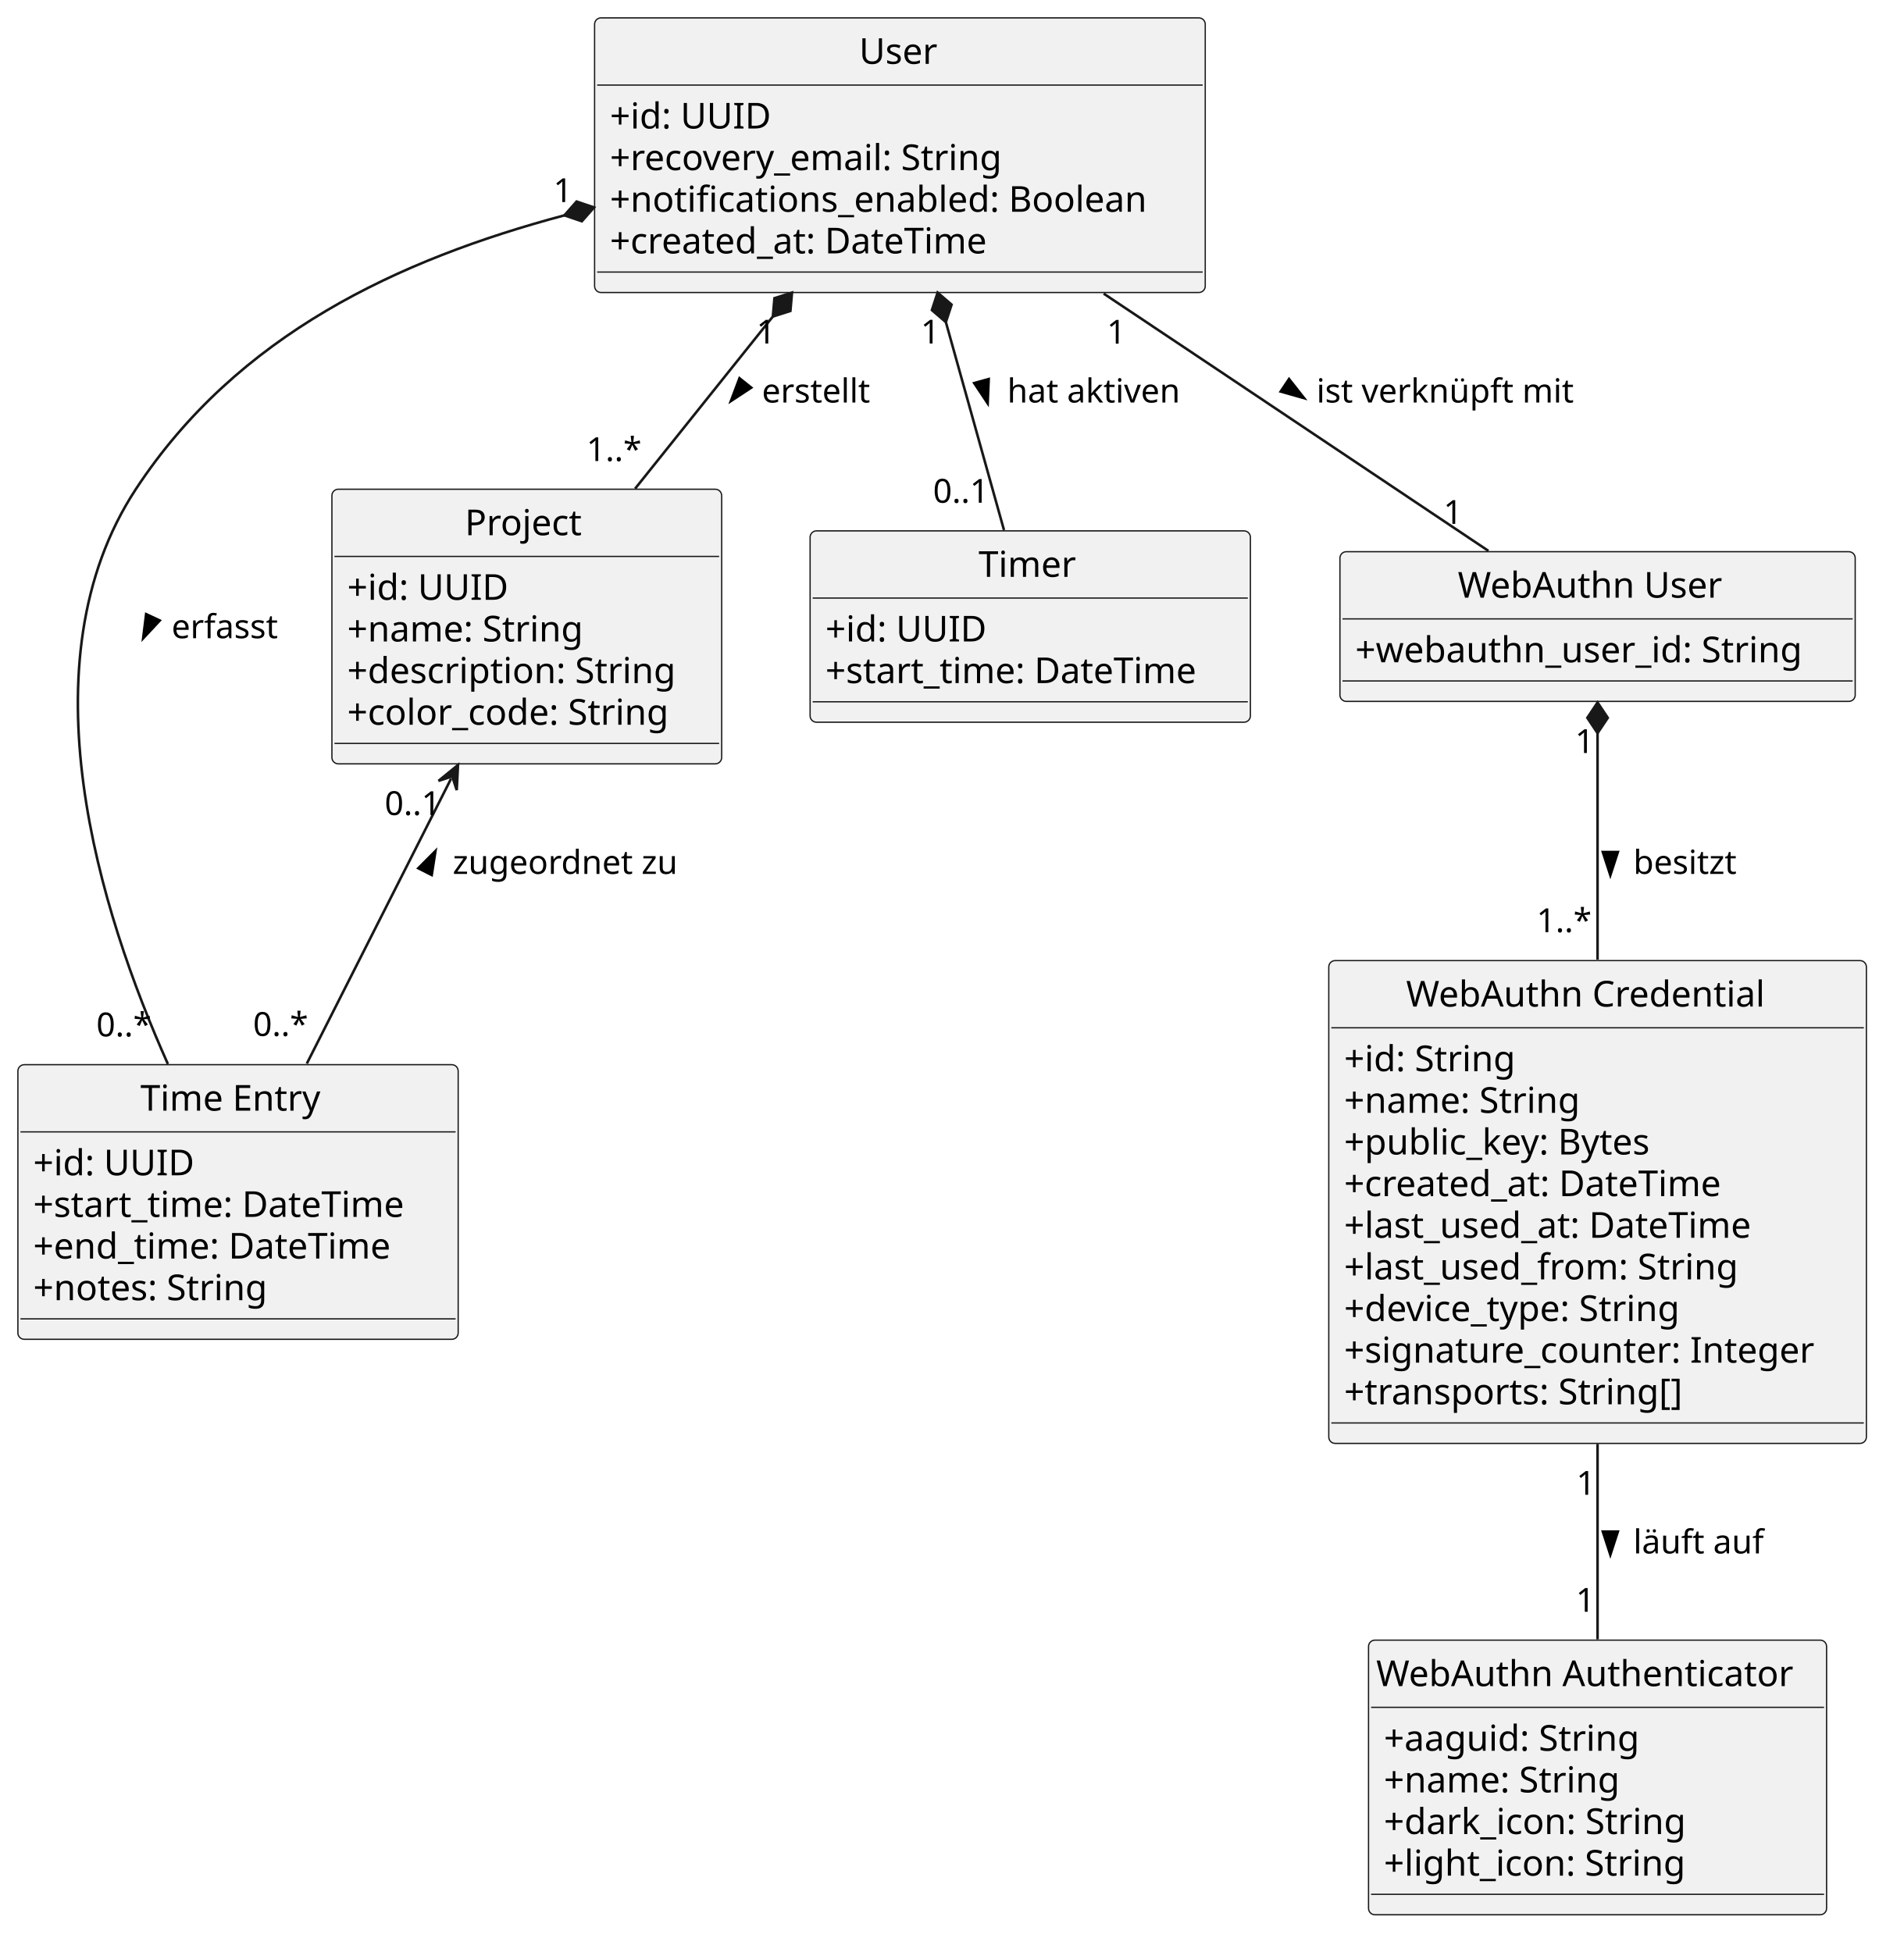
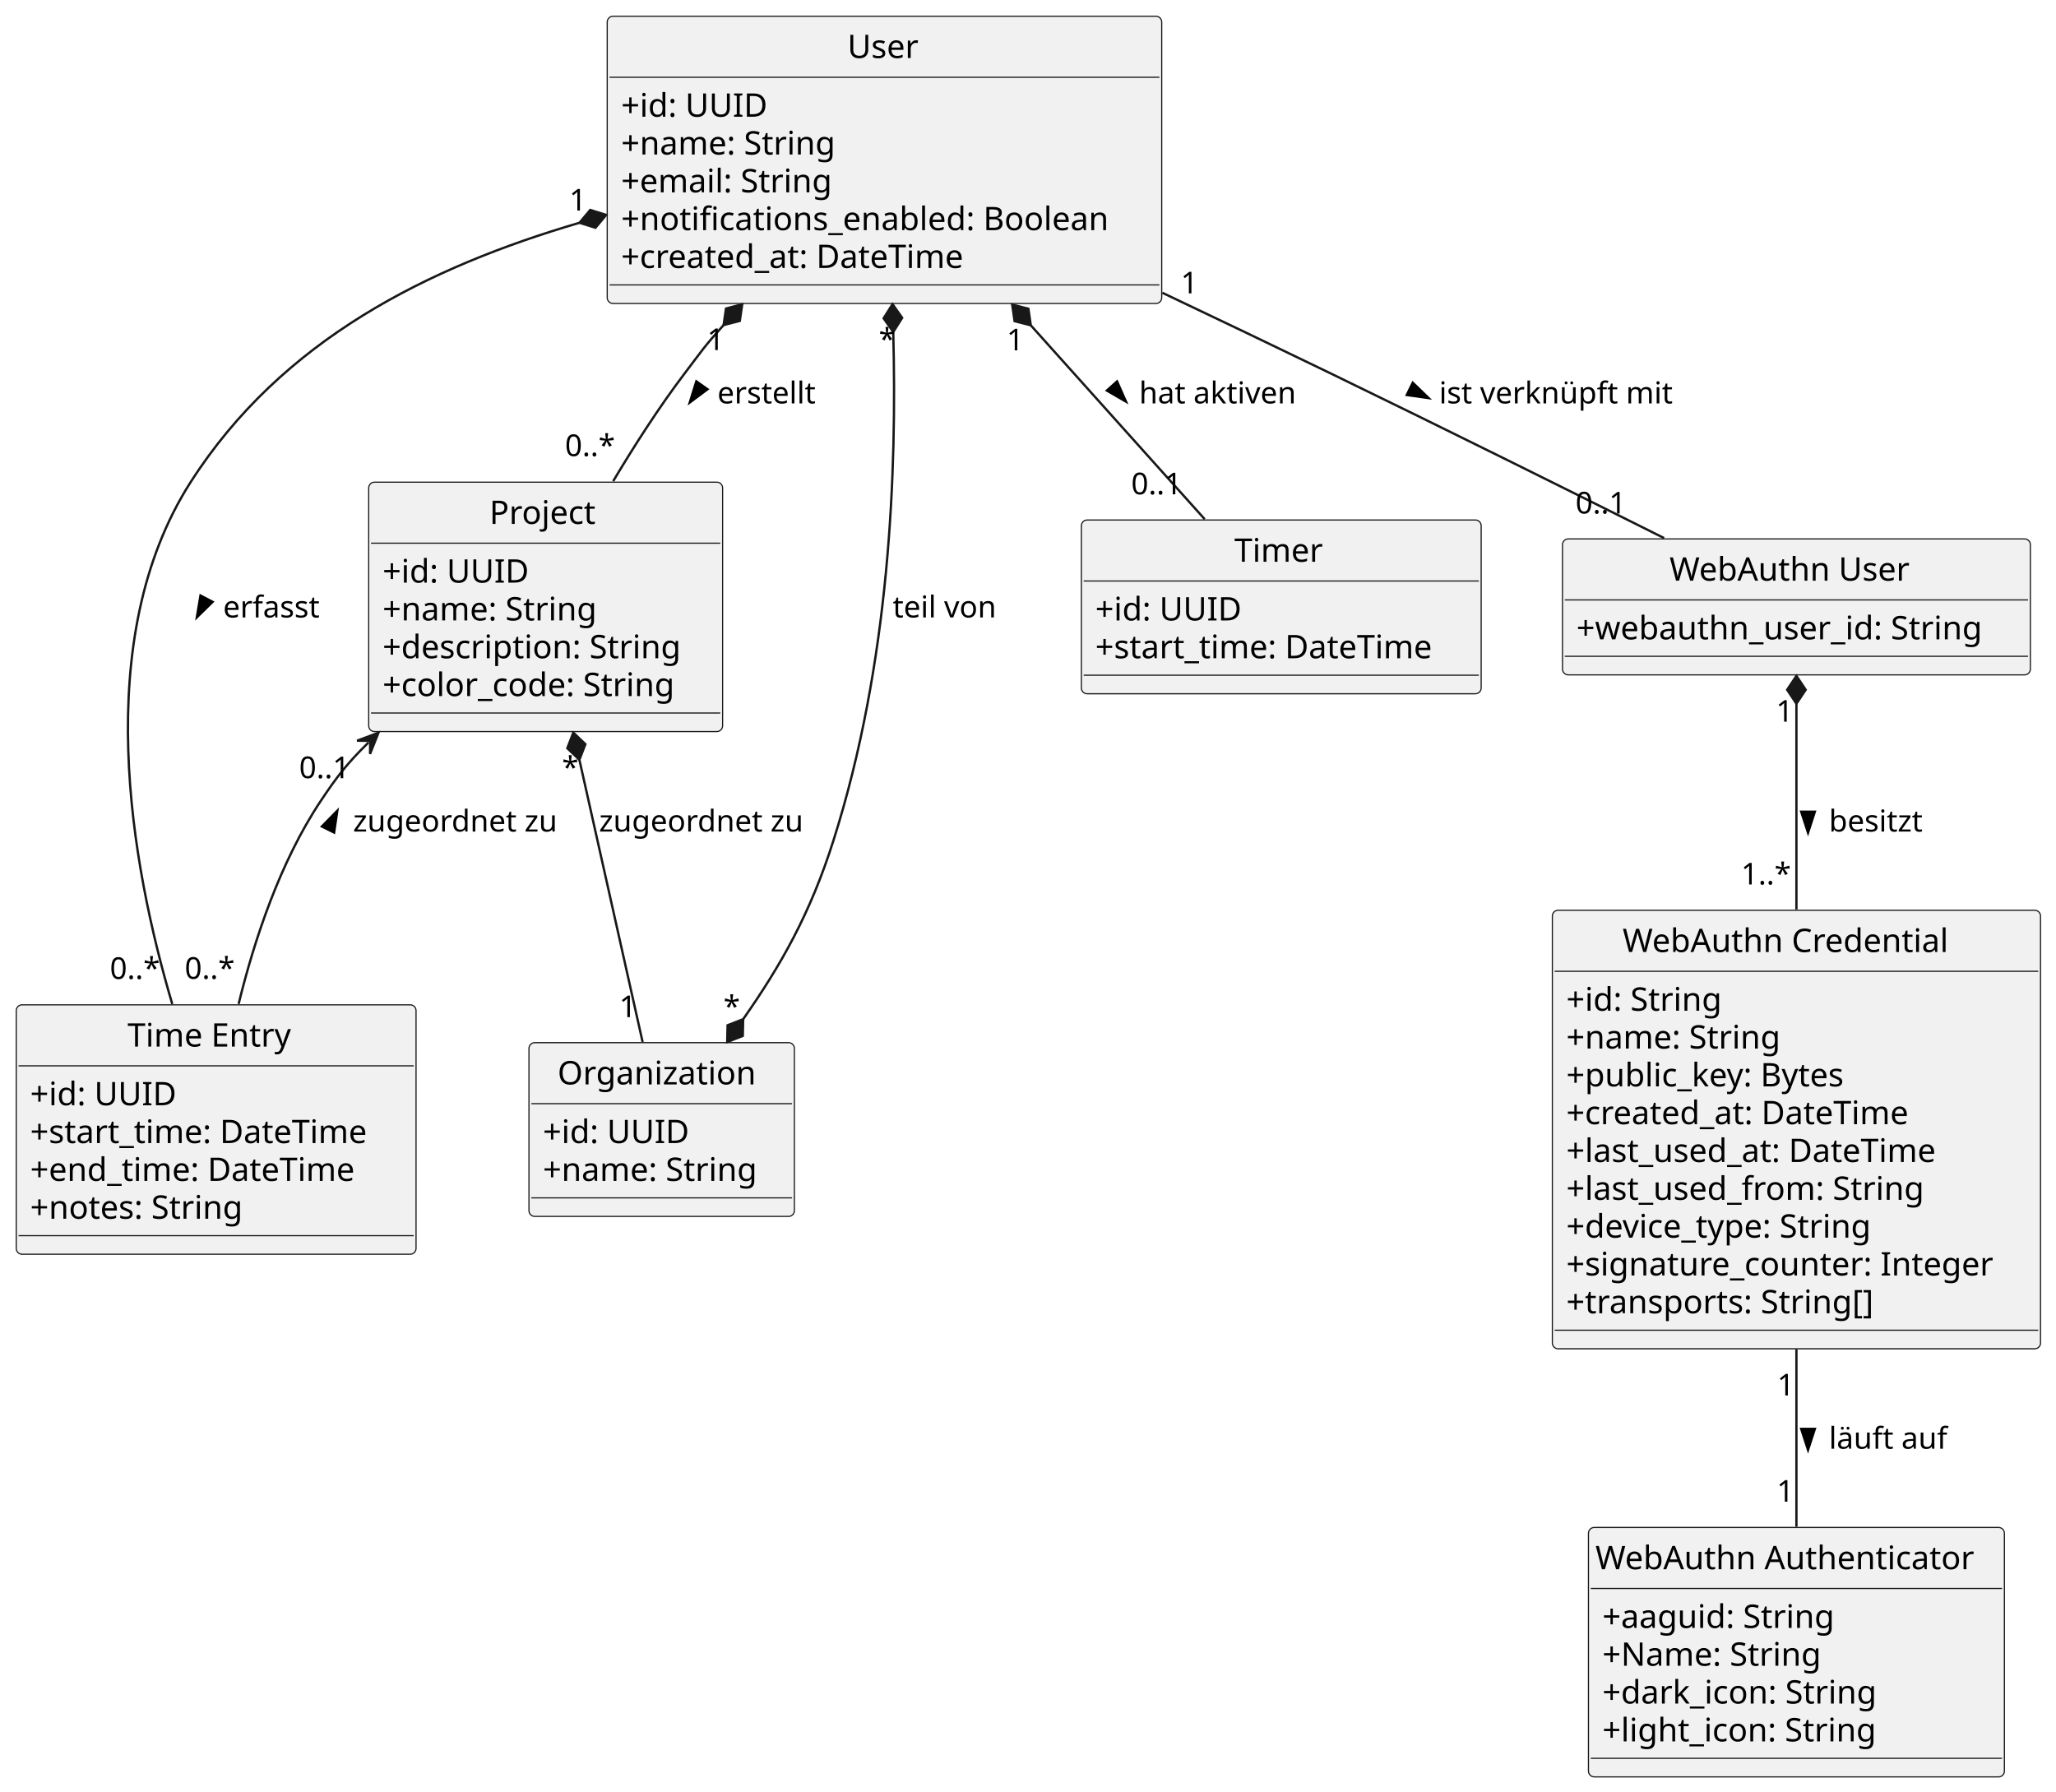
- <svg xmlns="http://www.w3.org/2000/svg" contentStyleType="text/css" data-diagram-type="CLASS" height="764px" preserveAspectRatio="none" style="width:745px;height:764px;background:#FFFFFF;" version="1.1" viewBox="0 0 745 764" width="745px" zoomAndPan="magnify">
+ <svg xmlns="http://www.w3.org/2000/svg" contentStyleType="text/css" data-diagram-type="CLASS" height="772px" preserveAspectRatio="none" style="width:886px;height:772px;background:#FFFFFF;" version="1.1" viewBox="0 0 886 772" width="886px" zoomAndPan="magnify">
  <defs />
  <g>
-     <g class="entity" data-qualified-name="User" data-source-line="4" id="ent0002">
-       <rect fill="#F1F1F1" height="107.484" rx="2.5" ry="2.5" style="stroke:#181818;stroke-width:0.5;" width="238.953" x="232.67" y="7" />
-       <text fill="#000000" font-family="sans-serif" font-size="14" lengthAdjust="spacing" textLength="31.91" x="336.192" y="24.995">User</text>
-       <line style="stroke:#181818;stroke-width:0.5;" x1="233.67" x2="470.623" y1="33.297" y2="33.297" />
-       <text fill="#000000" font-family="sans-serif" font-size="14" lengthAdjust="spacing" textLength="69.077" x="238.67" y="50.292">+id: UUID</text>
-       <text fill="#000000" font-family="sans-serif" font-size="14" lengthAdjust="spacing" textLength="169.859" x="238.67" y="66.589">+recovery_email: String</text>
-       <text fill="#000000" font-family="sans-serif" font-size="14" lengthAdjust="spacing" textLength="226.953" x="238.67" y="82.886">+notifications_enabled: Boolean</text>
-       <text fill="#000000" font-family="sans-serif" font-size="14" lengthAdjust="spacing" textLength="163.755" x="238.67" y="99.183">+created_at: DateTime</text>
-       <line style="stroke:#181818;stroke-width:0.5;" x1="233.67" x2="470.623" y1="106.484" y2="106.484" />
+     <g class="entity" data-entity="User" data-source-line="4" data-uid="ent0002" id="entity_User">
+       <rect fill="#F1F1F1" height="123.781" rx="2.5" ry="2.5" style="stroke:#181818;stroke-width:0.5;" width="238.953" x="261.67" y="7" />
+       <text fill="#000000" font-family="sans-serif" font-size="14" lengthAdjust="spacing" textLength="31.91" x="365.192" y="24.995">User</text>
+       <line style="stroke:#181818;stroke-width:0.5;" x1="262.67" x2="499.623" y1="33.297" y2="33.297" />
+       <text fill="#000000" font-family="sans-serif" font-size="14" lengthAdjust="spacing" textLength="69.077" x="267.67" y="50.292">+id: UUID</text>
+       <text fill="#000000" font-family="sans-serif" font-size="14" lengthAdjust="spacing" textLength="102.382" x="267.67" y="66.589">+name: String</text>
+       <text fill="#000000" font-family="sans-serif" font-size="14" lengthAdjust="spacing" textLength="101.288" x="267.67" y="82.886">+email: String</text>
+       <text fill="#000000" font-family="sans-serif" font-size="14" lengthAdjust="spacing" textLength="226.953" x="267.67" y="99.183">+notifications_enabled: Boolean</text>
+       <text fill="#000000" font-family="sans-serif" font-size="14" lengthAdjust="spacing" textLength="163.755" x="267.67" y="115.48">+created_at: DateTime</text>
+       <line style="stroke:#181818;stroke-width:0.5;" x1="262.67" x2="499.623" y1="122.781" y2="122.781" />
    </g>
-     <g class="entity" data-qualified-name="TimeEntry" data-source-line="11" id="ent0003">
-       <rect fill="#F1F1F1" height="107.484" rx="2.5" ry="2.5" style="stroke:#181818;stroke-width:0.5;" width="172.289" x="7" y="416.71" />
-       <text fill="#000000" font-family="sans-serif" font-size="14" lengthAdjust="spacing" textLength="76.392" x="54.949" y="434.705">Time Entry</text>
-       <line style="stroke:#181818;stroke-width:0.5;" x1="8" x2="178.289" y1="443.007" y2="443.007" />
-       <text fill="#000000" font-family="sans-serif" font-size="14" lengthAdjust="spacing" textLength="69.077" x="13" y="460.002">+id: UUID</text>
-       <text fill="#000000" font-family="sans-serif" font-size="14" lengthAdjust="spacing" textLength="160.289" x="13" y="476.299">+start_time: DateTime</text>
-       <text fill="#000000" font-family="sans-serif" font-size="14" lengthAdjust="spacing" textLength="154.055" x="13" y="492.596">+end_time: DateTime</text>
-       <text fill="#000000" font-family="sans-serif" font-size="14" lengthAdjust="spacing" textLength="101.514" x="13" y="508.893">+notes: String</text>
-       <line style="stroke:#181818;stroke-width:0.5;" x1="8" x2="178.289" y1="516.194" y2="516.194" />
+     <g class="entity" data-entity="TimeEntry" data-source-line="12" data-uid="ent0003" id="entity_TimeEntry">
+       <rect fill="#F1F1F1" height="107.484" rx="2.5" ry="2.5" style="stroke:#181818;stroke-width:0.5;" width="172.289" x="7" y="433.01" />
+       <text fill="#000000" font-family="sans-serif" font-size="14" lengthAdjust="spacing" textLength="76.392" x="54.949" y="451.005">Time Entry</text>
+       <line style="stroke:#181818;stroke-width:0.5;" x1="8" x2="178.289" y1="459.307" y2="459.307" />
+       <text fill="#000000" font-family="sans-serif" font-size="14" lengthAdjust="spacing" textLength="69.077" x="13" y="476.302">+id: UUID</text>
+       <text fill="#000000" font-family="sans-serif" font-size="14" lengthAdjust="spacing" textLength="160.289" x="13" y="492.599">+start_time: DateTime</text>
+       <text fill="#000000" font-family="sans-serif" font-size="14" lengthAdjust="spacing" textLength="154.055" x="13" y="508.896">+end_time: DateTime</text>
+       <text fill="#000000" font-family="sans-serif" font-size="14" lengthAdjust="spacing" textLength="101.514" x="13" y="525.193">+notes: String</text>
+       <line style="stroke:#181818;stroke-width:0.5;" x1="8" x2="178.289" y1="532.494" y2="532.494" />
    </g>
-     <g class="entity" data-qualified-name="Project" data-source-line="18" id="ent0004">
-       <rect fill="#F1F1F1" height="107.484" rx="2.5" ry="2.5" style="stroke:#181818;stroke-width:0.5;" width="152.519" x="129.88" y="191.48" />
-       <text fill="#000000" font-family="sans-serif" font-size="14" lengthAdjust="spacing" textLength="48.453" x="181.913" y="209.475">Project</text>
-       <line style="stroke:#181818;stroke-width:0.5;" x1="130.88" x2="281.399" y1="217.777" y2="217.777" />
-       <text fill="#000000" font-family="sans-serif" font-size="14" lengthAdjust="spacing" textLength="69.077" x="135.88" y="234.772">+id: UUID</text>
-       <text fill="#000000" font-family="sans-serif" font-size="14" lengthAdjust="spacing" textLength="102.382" x="135.88" y="251.069">+name: String</text>
-       <text fill="#000000" font-family="sans-serif" font-size="14" lengthAdjust="spacing" textLength="140.519" x="135.88" y="267.366">+description: String</text>
-       <text fill="#000000" font-family="sans-serif" font-size="14" lengthAdjust="spacing" textLength="137.915" x="135.88" y="283.663">+color_code: String</text>
-       <line style="stroke:#181818;stroke-width:0.5;" x1="130.88" x2="281.399" y1="290.964" y2="290.964" />
+     <g class="entity" data-entity="Project" data-source-line="19" data-uid="ent0004" id="entity_Project">
+       <rect fill="#F1F1F1" height="107.484" rx="2.5" ry="2.5" style="stroke:#181818;stroke-width:0.5;" width="152.519" x="158.88" y="207.78" />
+       <text fill="#000000" font-family="sans-serif" font-size="14" lengthAdjust="spacing" textLength="48.453" x="210.913" y="225.775">Project</text>
+       <line style="stroke:#181818;stroke-width:0.5;" x1="159.88" x2="310.399" y1="234.077" y2="234.077" />
+       <text fill="#000000" font-family="sans-serif" font-size="14" lengthAdjust="spacing" textLength="69.077" x="164.88" y="251.072">+id: UUID</text>
+       <text fill="#000000" font-family="sans-serif" font-size="14" lengthAdjust="spacing" textLength="102.382" x="164.88" y="267.369">+name: String</text>
+       <text fill="#000000" font-family="sans-serif" font-size="14" lengthAdjust="spacing" textLength="140.519" x="164.88" y="283.666">+description: String</text>
+       <text fill="#000000" font-family="sans-serif" font-size="14" lengthAdjust="spacing" textLength="137.915" x="164.88" y="299.963">+color_code: String</text>
+       <line style="stroke:#181818;stroke-width:0.5;" x1="159.88" x2="310.399" y1="307.264" y2="307.264" />
    </g>
-     <g class="entity" data-qualified-name="Timer" data-source-line="25" id="ent0005">
-       <rect fill="#F1F1F1" height="74.891" rx="2.5" ry="2.5" style="stroke:#181818;stroke-width:0.5;" width="172.289" x="317" y="207.78" />
-       <text fill="#000000" font-family="sans-serif" font-size="14" lengthAdjust="spacing" textLength="40.448" x="382.92" y="225.775">Timer</text>
-       <line style="stroke:#181818;stroke-width:0.5;" x1="318" x2="488.289" y1="234.077" y2="234.077" />
-       <text fill="#000000" font-family="sans-serif" font-size="14" lengthAdjust="spacing" textLength="69.077" x="323" y="251.072">+id: UUID</text>
-       <text fill="#000000" font-family="sans-serif" font-size="14" lengthAdjust="spacing" textLength="160.289" x="323" y="267.369">+start_time: DateTime</text>
-       <line style="stroke:#181818;stroke-width:0.5;" x1="318" x2="488.289" y1="274.671" y2="274.671" />
+     <g class="entity" data-entity="Organization" data-source-line="26" data-uid="ent0005" id="entity_Organization">
+       <rect fill="#F1F1F1" height="74.891" rx="2.5" ry="2.5" style="stroke:#181818;stroke-width:0.5;" width="114.382" x="227.95" y="449.31" />
+       <text fill="#000000" font-family="sans-serif" font-size="14" lengthAdjust="spacing" textLength="89.749" x="240.266" y="467.305">Organization</text>
+       <line style="stroke:#181818;stroke-width:0.5;" x1="228.95" x2="341.332" y1="475.607" y2="475.607" />
+       <text fill="#000000" font-family="sans-serif" font-size="14" lengthAdjust="spacing" textLength="69.077" x="233.95" y="492.602">+id: UUID</text>
+       <text fill="#000000" font-family="sans-serif" font-size="14" lengthAdjust="spacing" textLength="102.382" x="233.95" y="508.899">+name: String</text>
+       <line style="stroke:#181818;stroke-width:0.5;" x1="228.95" x2="341.332" y1="516.201" y2="516.201" />
    </g>
-     <g class="entity" data-qualified-name="WebAuthnUser" data-source-line="30" id="ent0006">
-       <rect fill="#F1F1F1" height="58.594" rx="2.5" ry="2.5" style="stroke:#181818;stroke-width:0.5;" width="201.629" x="524.33" y="215.93" />
-       <text fill="#000000" font-family="sans-serif" font-size="14" lengthAdjust="spacing" textLength="109.389" x="570.45" y="233.925">WebAuthn User</text>
-       <line style="stroke:#181818;stroke-width:0.5;" x1="525.33" x2="724.959" y1="242.227" y2="242.227" />
-       <text fill="#000000" font-family="sans-serif" font-size="14" lengthAdjust="spacing" textLength="189.629" x="530.33" y="259.222">+webauthn_user_id: String</text>
-       <line style="stroke:#181818;stroke-width:0.5;" x1="525.33" x2="724.959" y1="266.524" y2="266.524" />
+     <g class="entity" data-entity="Timer" data-source-line="31" data-uid="ent0006" id="entity_Timer">
+       <rect fill="#F1F1F1" height="74.891" rx="2.5" ry="2.5" style="stroke:#181818;stroke-width:0.5;" width="172.289" x="466" y="224.08" />
+       <text fill="#000000" font-family="sans-serif" font-size="14" lengthAdjust="spacing" textLength="40.448" x="531.92" y="242.075">Timer</text>
+       <line style="stroke:#181818;stroke-width:0.5;" x1="467" x2="637.289" y1="250.377" y2="250.377" />
+       <text fill="#000000" font-family="sans-serif" font-size="14" lengthAdjust="spacing" textLength="69.077" x="472" y="267.372">+id: UUID</text>
+       <text fill="#000000" font-family="sans-serif" font-size="14" lengthAdjust="spacing" textLength="160.289" x="472" y="283.669">+start_time: DateTime</text>
+       <line style="stroke:#181818;stroke-width:0.5;" x1="467" x2="637.289" y1="290.971" y2="290.971" />
    </g>
-     <g class="entity" data-qualified-name="WebAuthnCredential" data-source-line="34" id="ent0007">
-       <rect fill="#F1F1F1" height="188.969" rx="2.5" ry="2.5" style="stroke:#181818;stroke-width:0.5;" width="210.379" x="519.96" y="375.97" />
-       <text fill="#000000" font-family="sans-serif" font-size="14" lengthAdjust="spacing" textLength="149.844" x="550.228" y="393.965">WebAuthn Credential</text>
-       <line style="stroke:#181818;stroke-width:0.5;" x1="520.96" x2="729.339" y1="402.267" y2="402.267" />
-       <text fill="#000000" font-family="sans-serif" font-size="14" lengthAdjust="spacing" textLength="75.455" x="525.96" y="419.262">+id: String</text>
-       <text fill="#000000" font-family="sans-serif" font-size="14" lengthAdjust="spacing" textLength="102.382" x="525.96" y="435.559">+name: String</text>
-       <text fill="#000000" font-family="sans-serif" font-size="14" lengthAdjust="spacing" textLength="134.312" x="525.96" y="451.856">+public_key: Bytes</text>
-       <text fill="#000000" font-family="sans-serif" font-size="14" lengthAdjust="spacing" textLength="163.755" x="525.96" y="468.153">+created_at: DateTime</text>
-       <text fill="#000000" font-family="sans-serif" font-size="14" lengthAdjust="spacing" textLength="176.039" x="525.96" y="484.45">+last_used_at: DateTime</text>
-       <text fill="#000000" font-family="sans-serif" font-size="14" lengthAdjust="spacing" textLength="168.485" x="525.96" y="500.746">+last_used_from: String</text>
-       <text fill="#000000" font-family="sans-serif" font-size="14" lengthAdjust="spacing" textLength="146.939" x="525.96" y="517.043">+device_type: String</text>
-       <text fill="#000000" font-family="sans-serif" font-size="14" lengthAdjust="spacing" textLength="198.379" x="525.96" y="533.34">+signature_counter: Integer</text>
-       <text fill="#000000" font-family="sans-serif" font-size="14" lengthAdjust="spacing" textLength="145.585" x="525.96" y="549.637">+transports: String[]</text>
-       <line style="stroke:#181818;stroke-width:0.5;" x1="520.96" x2="729.339" y1="556.939" y2="556.939" />
+     <g class="entity" data-entity="WebAuthnUser" data-source-line="36" data-uid="ent0007" id="entity_WebAuthnUser">
+       <rect fill="#F1F1F1" height="58.594" rx="2.5" ry="2.5" style="stroke:#181818;stroke-width:0.5;" width="201.629" x="673.33" y="232.23" />
+       <text fill="#000000" font-family="sans-serif" font-size="14" lengthAdjust="spacing" textLength="109.389" x="719.45" y="250.225">WebAuthn User</text>
+       <line style="stroke:#181818;stroke-width:0.5;" x1="674.33" x2="873.959" y1="258.527" y2="258.527" />
+       <text fill="#000000" font-family="sans-serif" font-size="14" lengthAdjust="spacing" textLength="189.629" x="679.33" y="275.522">+webauthn_user_id: String</text>
+       <line style="stroke:#181818;stroke-width:0.5;" x1="674.33" x2="873.959" y1="282.824" y2="282.824" />
    </g>
-     <g class="entity" data-qualified-name="WebAuthnAuthenticator" data-source-line="46" id="ent0008">
-       <rect fill="#F1F1F1" height="107.484" rx="2.5" ry="2.5" style="stroke:#181818;stroke-width:0.5;" width="179.243" x="535.52" y="641.94" />
-       <text fill="#000000" font-family="sans-serif" font-size="14" lengthAdjust="spacing" textLength="173.243" x="538.52" y="659.935">WebAuthn Authenticator</text>
-       <line style="stroke:#181818;stroke-width:0.5;" x1="536.52" x2="713.763" y1="668.237" y2="668.237" />
-       <text fill="#000000" font-family="sans-serif" font-size="14" lengthAdjust="spacing" textLength="110.373" x="541.52" y="685.232">+aaguid: String</text>
-       <text fill="#000000" font-family="sans-serif" font-size="14" lengthAdjust="spacing" textLength="102.382" x="541.52" y="701.529">+name: String</text>
-       <text fill="#000000" font-family="sans-serif" font-size="14" lengthAdjust="spacing" textLength="130.033" x="541.52" y="717.826">+dark_icon: String</text>
-       <text fill="#000000" font-family="sans-serif" font-size="14" lengthAdjust="spacing" textLength="129.732" x="541.52" y="734.123">+light_icon: String</text>
-       <line style="stroke:#181818;stroke-width:0.5;" x1="536.52" x2="713.763" y1="741.424" y2="741.424" />
+     <g class="entity" data-entity="WebAuthnCredential" data-source-line="40" data-uid="ent0008" id="entity_WebAuthnCredential">
+       <rect fill="#F1F1F1" height="188.969" rx="2.5" ry="2.5" style="stroke:#181818;stroke-width:0.5;" width="210.379" x="668.96" y="392.27" />
+       <text fill="#000000" font-family="sans-serif" font-size="14" lengthAdjust="spacing" textLength="149.844" x="699.228" y="410.265">WebAuthn Credential</text>
+       <line style="stroke:#181818;stroke-width:0.5;" x1="669.96" x2="878.339" y1="418.567" y2="418.567" />
+       <text fill="#000000" font-family="sans-serif" font-size="14" lengthAdjust="spacing" textLength="75.455" x="674.96" y="435.562">+id: String</text>
+       <text fill="#000000" font-family="sans-serif" font-size="14" lengthAdjust="spacing" textLength="102.382" x="674.96" y="451.859">+name: String</text>
+       <text fill="#000000" font-family="sans-serif" font-size="14" lengthAdjust="spacing" textLength="134.312" x="674.96" y="468.156">+public_key: Bytes</text>
+       <text fill="#000000" font-family="sans-serif" font-size="14" lengthAdjust="spacing" textLength="163.755" x="674.96" y="484.453">+created_at: DateTime</text>
+       <text fill="#000000" font-family="sans-serif" font-size="14" lengthAdjust="spacing" textLength="176.039" x="674.96" y="500.75">+last_used_at: DateTime</text>
+       <text fill="#000000" font-family="sans-serif" font-size="14" lengthAdjust="spacing" textLength="168.485" x="674.96" y="517.046">+last_used_from: String</text>
+       <text fill="#000000" font-family="sans-serif" font-size="14" lengthAdjust="spacing" textLength="146.939" x="674.96" y="533.343">+device_type: String</text>
+       <text fill="#000000" font-family="sans-serif" font-size="14" lengthAdjust="spacing" textLength="198.379" x="674.96" y="549.64">+signature_counter: Integer</text>
+       <text fill="#000000" font-family="sans-serif" font-size="14" lengthAdjust="spacing" textLength="145.585" x="674.96" y="565.937">+transports: String[]</text>
+       <line style="stroke:#181818;stroke-width:0.5;" x1="669.96" x2="878.339" y1="573.239" y2="573.239" />
    </g>
-     <g class="link" data-entity-1="ent0002" data-entity-2="ent0003" data-link-type="composition" data-source-line="54" id="lnk9">
-       <path codeLine="54" d="M220.856,84.284 C156.036,101.584 92.88,130.93 53.14,191.48 C8.54,259.46 39.02,356.81 65.69,416.44" fill="none" id="User-backto-TimeEntry" style="stroke:#181818;stroke-width:1;" />
-       <polygon fill="#181818" points="232.45,81.19,225.621,78.873,220.856,84.284,227.684,86.602,232.45,81.19" style="stroke:#181818;stroke-width:1;" />
-       <polygon fill="#000000" points="56.024,249.816,62.515,242.865,57.189,240.378,56.024,249.816" style="stroke:#000000;stroke-width:1;" />
-       <text fill="#000000" font-family="sans-serif" font-size="13" lengthAdjust="spacing" textLength="44.529" x="67.14" y="249.787">erfasst</text>
-       <text fill="#000000" font-family="sans-serif" font-size="13" lengthAdjust="spacing" textLength="8.271" x="216.534" y="79.091">1</text>
-       <text fill="#000000" font-family="sans-serif" font-size="13" lengthAdjust="spacing" textLength="23.036" x="37.701" y="405.634">0..*</text>
+     <g class="entity" data-entity="WebAuthnAuthenticator" data-source-line="52" data-uid="ent0009" id="entity_WebAuthnAuthenticator">
+       <rect fill="#F1F1F1" height="107.484" rx="2.5" ry="2.5" style="stroke:#181818;stroke-width:0.5;" width="179.243" x="684.52" y="658.24" />
+       <text fill="#000000" font-family="sans-serif" font-size="14" lengthAdjust="spacing" textLength="173.243" x="687.52" y="676.235">WebAuthn Authenticator</text>
+       <line style="stroke:#181818;stroke-width:0.5;" x1="685.52" x2="862.763" y1="684.537" y2="684.537" />
+       <text fill="#000000" font-family="sans-serif" font-size="14" lengthAdjust="spacing" textLength="110.373" x="690.52" y="701.532">+aaguid: String</text>
+       <text fill="#000000" font-family="sans-serif" font-size="14" lengthAdjust="spacing" textLength="103.981" x="690.52" y="717.829">+Name: String</text>
+       <text fill="#000000" font-family="sans-serif" font-size="14" lengthAdjust="spacing" textLength="130.033" x="690.52" y="734.126">+dark_icon: String</text>
+       <text fill="#000000" font-family="sans-serif" font-size="14" lengthAdjust="spacing" textLength="129.732" x="690.52" y="750.423">+light_icon: String</text>
+       <line style="stroke:#181818;stroke-width:0.5;" x1="685.52" x2="862.763" y1="757.724" y2="757.724" />
    </g>
-     <g class="link" data-entity-1="ent0002" data-entity-2="ent0004" data-link-type="composition" data-source-line="55" id="lnk10">
-       <path codeLine="55" d="M302.423,123.89 C283.133,148 267.84,167.12 248.53,191.25" fill="none" id="User-backto-Project" style="stroke:#181818;stroke-width:1;" />
-       <polygon fill="#181818" points="309.92,114.52,303.048,116.706,302.423,123.89,309.295,121.704,309.92,114.52" style="stroke:#181818;stroke-width:1;" />
-       <polygon fill="#000000" points="286.016,156.951,293.962,151.724,289.372,148.052,286.016,156.951" style="stroke:#000000;stroke-width:1;" />
-       <text fill="#000000" font-family="sans-serif" font-size="13" lengthAdjust="spacing" textLength="45.532" x="298.14" y="157.547">erstellt</text>
-       <text fill="#000000" font-family="sans-serif" font-size="13" lengthAdjust="spacing" textLength="8.271" x="296.015" y="134.447">1</text>
-       <text fill="#000000" font-family="sans-serif" font-size="13" lengthAdjust="spacing" textLength="23.036" x="229.49" y="180.449">1..*</text>
+     <g class="link" data-entity-1="User" data-entity-2="TimeEntry" data-source-line="60" data-uid="lnk10" id="link_User_TimeEntry">
+       <path codeLine="60" d="M249.716,96.002 C184.826,115.062 121.59,146.15 82.14,207.78 C38.73,275.61 56.54,373.01 74.24,432.68" fill="none" id="User-backto-TimeEntry" style="stroke:#181818;stroke-width:1;" />
+       <polygon fill="#181818" points="261.23,92.62,254.346,90.473,249.716,96.002,256.601,98.149,261.23,92.62" style="stroke:#181818;stroke-width:1;" />
+       <polygon fill="#000000" points="84.829,266.02,91.616,259.358,86.403,256.641,84.829,266.02" style="stroke:#000000;stroke-width:1;" />
+       <text fill="#000000" font-family="sans-serif" font-size="13" lengthAdjust="spacing" textLength="44.529" x="96.14" y="266.087">erfasst</text>
+       <text fill="#000000" font-family="sans-serif" font-size="13" lengthAdjust="spacing" textLength="8.271" x="245.3" y="90.731">1</text>
+       <text fill="#000000" font-family="sans-serif" font-size="13" lengthAdjust="spacing" textLength="23.036" x="47.347" y="421.866">0..*</text>
    </g>
-     <g class="link" data-entity-1="ent0002" data-entity-2="ent0005" data-link-type="composition" data-source-line="56" id="lnk11">
-       <path codeLine="56" d="M370.128,126.078 C378.448,155.868 385.42,180.8 392.87,207.47" fill="none" id="User-backto-Timer" style="stroke:#181818;stroke-width:1;" />
-       <polygon fill="#181818" points="366.9,114.52,364.661,121.375,370.128,126.078,372.366,119.223,366.9,114.52" style="stroke:#181818;stroke-width:1;" />
-       <polygon fill="#000000" points="386.486,157.862,386.882,148.36,381.221,149.941,386.486,157.862" style="stroke:#000000;stroke-width:1;" />
-       <text fill="#000000" font-family="sans-serif" font-size="13" lengthAdjust="spacing" textLength="73.569" x="394.14" y="157.547">hat aktiven</text>
-       <text fill="#000000" font-family="sans-serif" font-size="13" lengthAdjust="spacing" textLength="8.271" x="360.295" y="134.447">1</text>
-       <text fill="#000000" font-family="sans-serif" font-size="13" lengthAdjust="spacing" textLength="24.807" x="365.111" y="196.77">0..1</text>
+     <g class="link" data-entity-1="User" data-entity-2="Project" data-source-line="61" data-uid="lnk11" id="link_User_Project">
+       <path codeLine="61" d="M311.822,140.078 C303.182,149.698 302.7,150.84 295.14,160.78 C284.14,175.26 273.46,191.89 264.23,207.37" fill="none" id="User-backto-Project" style="stroke:#181818;stroke-width:1;" />
+       <polygon fill="#181818" points="319.84,131.15,312.855,132.941,311.822,140.078,318.807,138.287,319.84,131.15" style="stroke:#181818;stroke-width:1;" />
+       <polygon fill="#000000" points="297.253,173.429,304.875,167.741,300.076,164.347,297.253,173.429" style="stroke:#000000;stroke-width:1;" />
+       <text fill="#000000" font-family="sans-serif" font-size="13" lengthAdjust="spacing" textLength="45.532" x="309.14" y="173.847">erstellt</text>
+       <text fill="#000000" font-family="sans-serif" font-size="13" lengthAdjust="spacing" textLength="8.271" x="304.712" y="150.854">1</text>
+       <text fill="#000000" font-family="sans-serif" font-size="13" lengthAdjust="spacing" textLength="23.036" x="243.486" y="196.546">0..*</text>
    </g>
-     <g class="link" data-entity-1="ent0004" data-entity-2="ent0003" data-link-type="dependency" data-source-line="58" id="lnk12">
-       <path codeLine="58" d="M176.511,304.764 C158.631,340.094 137.94,380.96 120.06,416.29" fill="none" id="Project-backto-TimeEntry" style="stroke:#181818;stroke-width:1;" />
-       <polygon fill="#181818" points="179.22,299.41,171.587,305.634,176.962,303.871,178.725,309.246,179.22,299.41" style="stroke:#181818;stroke-width:1;" />
-       <polygon fill="#000000" points="170.398,333.075,163.691,339.818,168.935,342.473,170.398,333.075" style="stroke:#000000;stroke-width:1;" />
-       <text fill="#000000" font-family="sans-serif" font-size="13" lengthAdjust="spacing" textLength="93.393" x="177.14" y="342.037">zugeordnet zu</text>
-       <text fill="#000000" font-family="sans-serif" font-size="13" lengthAdjust="spacing" textLength="24.807" x="150.526" y="319.003">0..1</text>
-       <text fill="#000000" font-family="sans-serif" font-size="13" lengthAdjust="spacing" textLength="23.036" x="99.037" y="405.465">0..*</text>
+     <g class="link" data-entity-1="User" data-entity-2="Timer" data-source-line="62" data-uid="lnk12" id="link_User_Timer">
+       <path codeLine="62" d="M444.204,140.192 C471.544,170.662 495.64,197.54 519.14,223.73" fill="none" id="User-backto-Timer" style="stroke:#181818;stroke-width:1;" />
+       <polygon fill="#181818" points="436.19,131.26,437.22,138.397,444.204,140.192,443.174,133.054,436.19,131.26" style="stroke:#181818;stroke-width:1;" />
+       <polygon fill="#000000" points="485.219,173.068,481.367,164.373,476.991,168.298,485.219,173.068" style="stroke:#000000;stroke-width:1;" />
+       <text fill="#000000" font-family="sans-serif" font-size="13" lengthAdjust="spacing" textLength="73.569" x="490.88" y="173.847">hat aktiven</text>
+       <text fill="#000000" font-family="sans-serif" font-size="13" lengthAdjust="spacing" textLength="8.271" x="433.788" y="150.976">1</text>
+       <text fill="#000000" font-family="sans-serif" font-size="13" lengthAdjust="spacing" textLength="24.807" x="487.474" y="213.023">0..1</text>
    </g>
-     <g class="link" data-entity-1="ent0002" data-entity-2="ent0006" data-link-type="association" data-source-line="60" id="lnk13">
-       <path codeLine="60" d="M431.87,114.91 C446.59,124.74 461.84,134.92 476.14,144.48 C511.99,168.44 552.66,195.67 582.44,215.62" fill="none" id="User-WebAuthnUser" style="stroke:#181818;stroke-width:1;" />
-       <polygon fill="#000000" points="510.296,155.826,504.412,148.355,501.144,153.24,510.296,155.826" style="stroke:#000000;stroke-width:1;" />
-       <text fill="#000000" font-family="sans-serif" font-size="13" lengthAdjust="spacing" textLength="108.088" x="515.14" y="157.547">ist verknüpft mit</text>
-       <text fill="#000000" font-family="sans-serif" font-size="13" lengthAdjust="spacing" textLength="8.271" x="433.115" y="134.501">1</text>
-       <text fill="#000000" font-family="sans-serif" font-size="13" lengthAdjust="spacing" textLength="8.271" x="564.835" y="205.047">1</text>
+     <g class="link" data-entity-1="User" data-entity-2="Organization" data-source-line="63" data-uid="lnk13" id="link_User_Organization">
+       <path codeLine="63" d="M384.933,143.066 C386.503,203.316 383.6,285.25 359.14,362.27 C349.16,393.71 336.679,415.727 320.259,439.197" fill="none" id="User-Organization" style="stroke:#181818;stroke-width:1;" />
+       <polygon fill="#181818" points="384.62,131.07,380.778,137.172,384.933,143.066,388.775,136.964,384.62,131.07" style="stroke:#181818;stroke-width:1;" />
+       <polygon fill="#181818" points="313.38,449.03,320.097,446.407,320.259,439.197,313.542,441.821,313.38,449.03" style="stroke:#181818;stroke-width:1;" />
+       <text fill="#000000" font-family="sans-serif" font-size="13" lengthAdjust="spacing" textLength="48.337" x="384.72" y="266.087">teil von</text>
+       <text fill="#000000" font-family="sans-serif" font-size="13" lengthAdjust="spacing" textLength="6.5" x="378.699" y="150.765">*</text>
+       <text fill="#000000" font-family="sans-serif" font-size="13" lengthAdjust="spacing" textLength="6.5" x="311.761" y="438.335">*</text>
    </g>
-     <g class="link" data-entity-1="ent0006" data-entity-2="ent0007" data-link-type="composition" data-source-line="61" id="lnk14">
-       <path codeLine="61" d="M625.14,286.95 C625.14,312.5 625.14,339.33 625.14,375.6" fill="none" id="WebAuthnUser-backto-WebAuthnCredential" style="stroke:#181818;stroke-width:1;" />
-       <polygon fill="#181818" points="625.14,274.95,621.14,280.95,625.14,286.95,629.14,280.95,625.14,274.95" style="stroke:#181818;stroke-width:1;" />
-       <polygon fill="#000000" points="630.14,342.536,633.079,333.491,627.201,333.491,630.14,342.536" style="stroke:#000000;stroke-width:1;" />
-       <text fill="#000000" font-family="sans-serif" font-size="13" lengthAdjust="spacing" textLength="43.653" x="639.14" y="342.037">besitzt</text>
-       <text fill="#000000" font-family="sans-serif" font-size="13" lengthAdjust="spacing" textLength="8.271" x="616.342" y="294.708">1</text>
-       <text fill="#000000" font-family="sans-serif" font-size="13" lengthAdjust="spacing" textLength="23.036" x="601.26" y="364.836">1..*</text>
+     <g class="link" data-entity-1="Project" data-entity-2="Organization" data-source-line="64" data-uid="lnk14" id="link_Project_Organization">
+       <path codeLine="64" d="M249.681,327.42 C258.892,368.56 268.79,412.73 276.92,449.02" fill="none" id="Project-backto-Organization" style="stroke:#181818;stroke-width:1;" />
+       <polygon fill="#181818" points="247.06,315.71,244.467,322.439,249.681,327.42,252.274,320.691,247.06,315.71" style="stroke:#181818;stroke-width:1;" />
+       <text fill="#000000" font-family="sans-serif" font-size="13" lengthAdjust="spacing" textLength="93.393" x="258.15" y="358.337">zugeordnet zu</text>
+       <text fill="#000000" font-family="sans-serif" font-size="13" lengthAdjust="spacing" textLength="6.5" x="242.178" y="335.303">*</text>
+       <text fill="#000000" font-family="sans-serif" font-size="13" lengthAdjust="spacing" textLength="8.271" x="266.843" y="438.324">1</text>
    </g>
-     <g class="link" data-entity-1="ent0007" data-entity-2="ent0008" data-link-type="association" data-source-line="62" id="lnk15">
-       <path codeLine="62" d="M625.14,565.15 C625.14,591.28 625.14,618.75 625.14,641.64" fill="none" id="WebAuthnCredential-WebAuthnAuthenticator" style="stroke:#181818;stroke-width:1;" />
-       <polygon fill="#000000" points="630.14,608.506,633.079,599.461,627.201,599.461,630.14,608.506" style="stroke:#000000;stroke-width:1;" />
-       <text fill="#000000" font-family="sans-serif" font-size="13" lengthAdjust="spacing" textLength="54.406" x="639.14" y="608.007">läuft auf</text>
-       <text fill="#000000" font-family="sans-serif" font-size="13" lengthAdjust="spacing" textLength="8.271" x="616.843" y="585.046">1</text>
-       <text fill="#000000" font-family="sans-serif" font-size="13" lengthAdjust="spacing" textLength="8.271" x="616.645" y="630.83">1</text>
+     <g class="link" data-entity-1="Project" data-entity-2="TimeEntry" data-source-line="66" data-uid="lnk15" id="link_Project_TimeEntry">
+       <path codeLine="66" d="M158.814,319.949 C149.534,329.038 145.14,334.76 138.14,345.27 C120.69,371.49 109.62,404.94 102.83,432.63" fill="none" id="Project-backto-TimeEntry" style="stroke:#181818;stroke-width:1;" />
+       <polygon fill="#181818" points="163.1,315.75,153.871,319.19,159.528,319.249,159.47,324.905,163.1,315.75" style="stroke:#181818;stroke-width:1;" />
+       <polygon fill="#000000" points="145.365,349.359,138.708,356.151,143.972,358.767,145.365,349.359" style="stroke:#000000;stroke-width:1;" />
+       <text fill="#000000" font-family="sans-serif" font-size="13" lengthAdjust="spacing" textLength="93.393" x="152.14" y="358.337">zugeordnet zu</text>
+       <text fill="#000000" font-family="sans-serif" font-size="13" lengthAdjust="spacing" textLength="24.807" x="128.907" y="335.348">0..1</text>
+       <text fill="#000000" font-family="sans-serif" font-size="13" lengthAdjust="spacing" textLength="23.036" x="79.6" y="421.81">0..*</text>
+     </g>
+     <g class="link" data-entity-1="User" data-entity-2="WebAuthnUser" data-source-line="68" data-uid="lnk16" id="link_User_WebAuthnUser">
+       <path codeLine="68" d="M500.88,126.16 C524.85,137.54 549.83,149.48 573.14,160.78 C621.87,184.4 676.94,211.78 717.1,231.87" fill="none" id="User-WebAuthnUser" style="stroke:#181818;stroke-width:1;" />
+       <polygon fill="#000000" points="615.642,171.542,608.807,164.929,606.225,170.21,615.642,171.542" style="stroke:#000000;stroke-width:1;" />
+       <text fill="#000000" font-family="sans-serif" font-size="13" lengthAdjust="spacing" textLength="108.088" x="620.15" y="173.847">ist verknüpft mit</text>
+       <text fill="#000000" font-family="sans-serif" font-size="13" lengthAdjust="spacing" textLength="8.271" x="508.815" y="126.419">1</text>
+       <text fill="#000000" font-family="sans-serif" font-size="13" lengthAdjust="spacing" textLength="24.807" x="678.943" y="221.287">0..1</text>
+     </g>
+     <g class="link" data-entity-1="WebAuthnUser" data-entity-2="WebAuthnCredential" data-source-line="69" data-uid="lnk17" id="link_WebAuthnUser_WebAuthnCredential">
+       <path codeLine="69" d="M774.14,303.25 C774.14,328.8 774.14,355.63 774.14,391.9" fill="none" id="WebAuthnUser-backto-WebAuthnCredential" style="stroke:#181818;stroke-width:1;" />
+       <polygon fill="#181818" points="774.14,291.25,770.14,297.25,774.14,303.25,778.14,297.25,774.14,291.25" style="stroke:#181818;stroke-width:1;" />
+       <polygon fill="#000000" points="779.14,358.836,782.079,349.791,776.201,349.791,779.14,358.836" style="stroke:#000000;stroke-width:1;" />
+       <text fill="#000000" font-family="sans-serif" font-size="13" lengthAdjust="spacing" textLength="43.653" x="788.14" y="358.337">besitzt</text>
+       <text fill="#000000" font-family="sans-serif" font-size="13" lengthAdjust="spacing" textLength="8.271" x="765.342" y="311.008">1</text>
+       <text fill="#000000" font-family="sans-serif" font-size="13" lengthAdjust="spacing" textLength="23.036" x="750.26" y="381.135">1..*</text>
+     </g>
+     <g class="link" data-entity-1="WebAuthnCredential" data-entity-2="WebAuthnAuthenticator" data-source-line="70" data-uid="lnk18" id="link_WebAuthnCredential_WebAuthnAuthenticator">
+       <path codeLine="70" d="M774.14,581.45 C774.14,607.58 774.14,635.05 774.14,657.94" fill="none" id="WebAuthnCredential-WebAuthnAuthenticator" style="stroke:#181818;stroke-width:1;" />
+       <polygon fill="#000000" points="779.14,624.806,782.079,615.761,776.201,615.761,779.14,624.806" style="stroke:#000000;stroke-width:1;" />
+       <text fill="#000000" font-family="sans-serif" font-size="13" lengthAdjust="spacing" textLength="54.406" x="788.14" y="624.307">läuft auf</text>
+       <text fill="#000000" font-family="sans-serif" font-size="13" lengthAdjust="spacing" textLength="8.271" x="765.843" y="601.346">1</text>
+       <text fill="#000000" font-family="sans-serif" font-size="13" lengthAdjust="spacing" textLength="8.271" x="765.645" y="647.13">1</text>
    </g>
  </g>
</svg>
